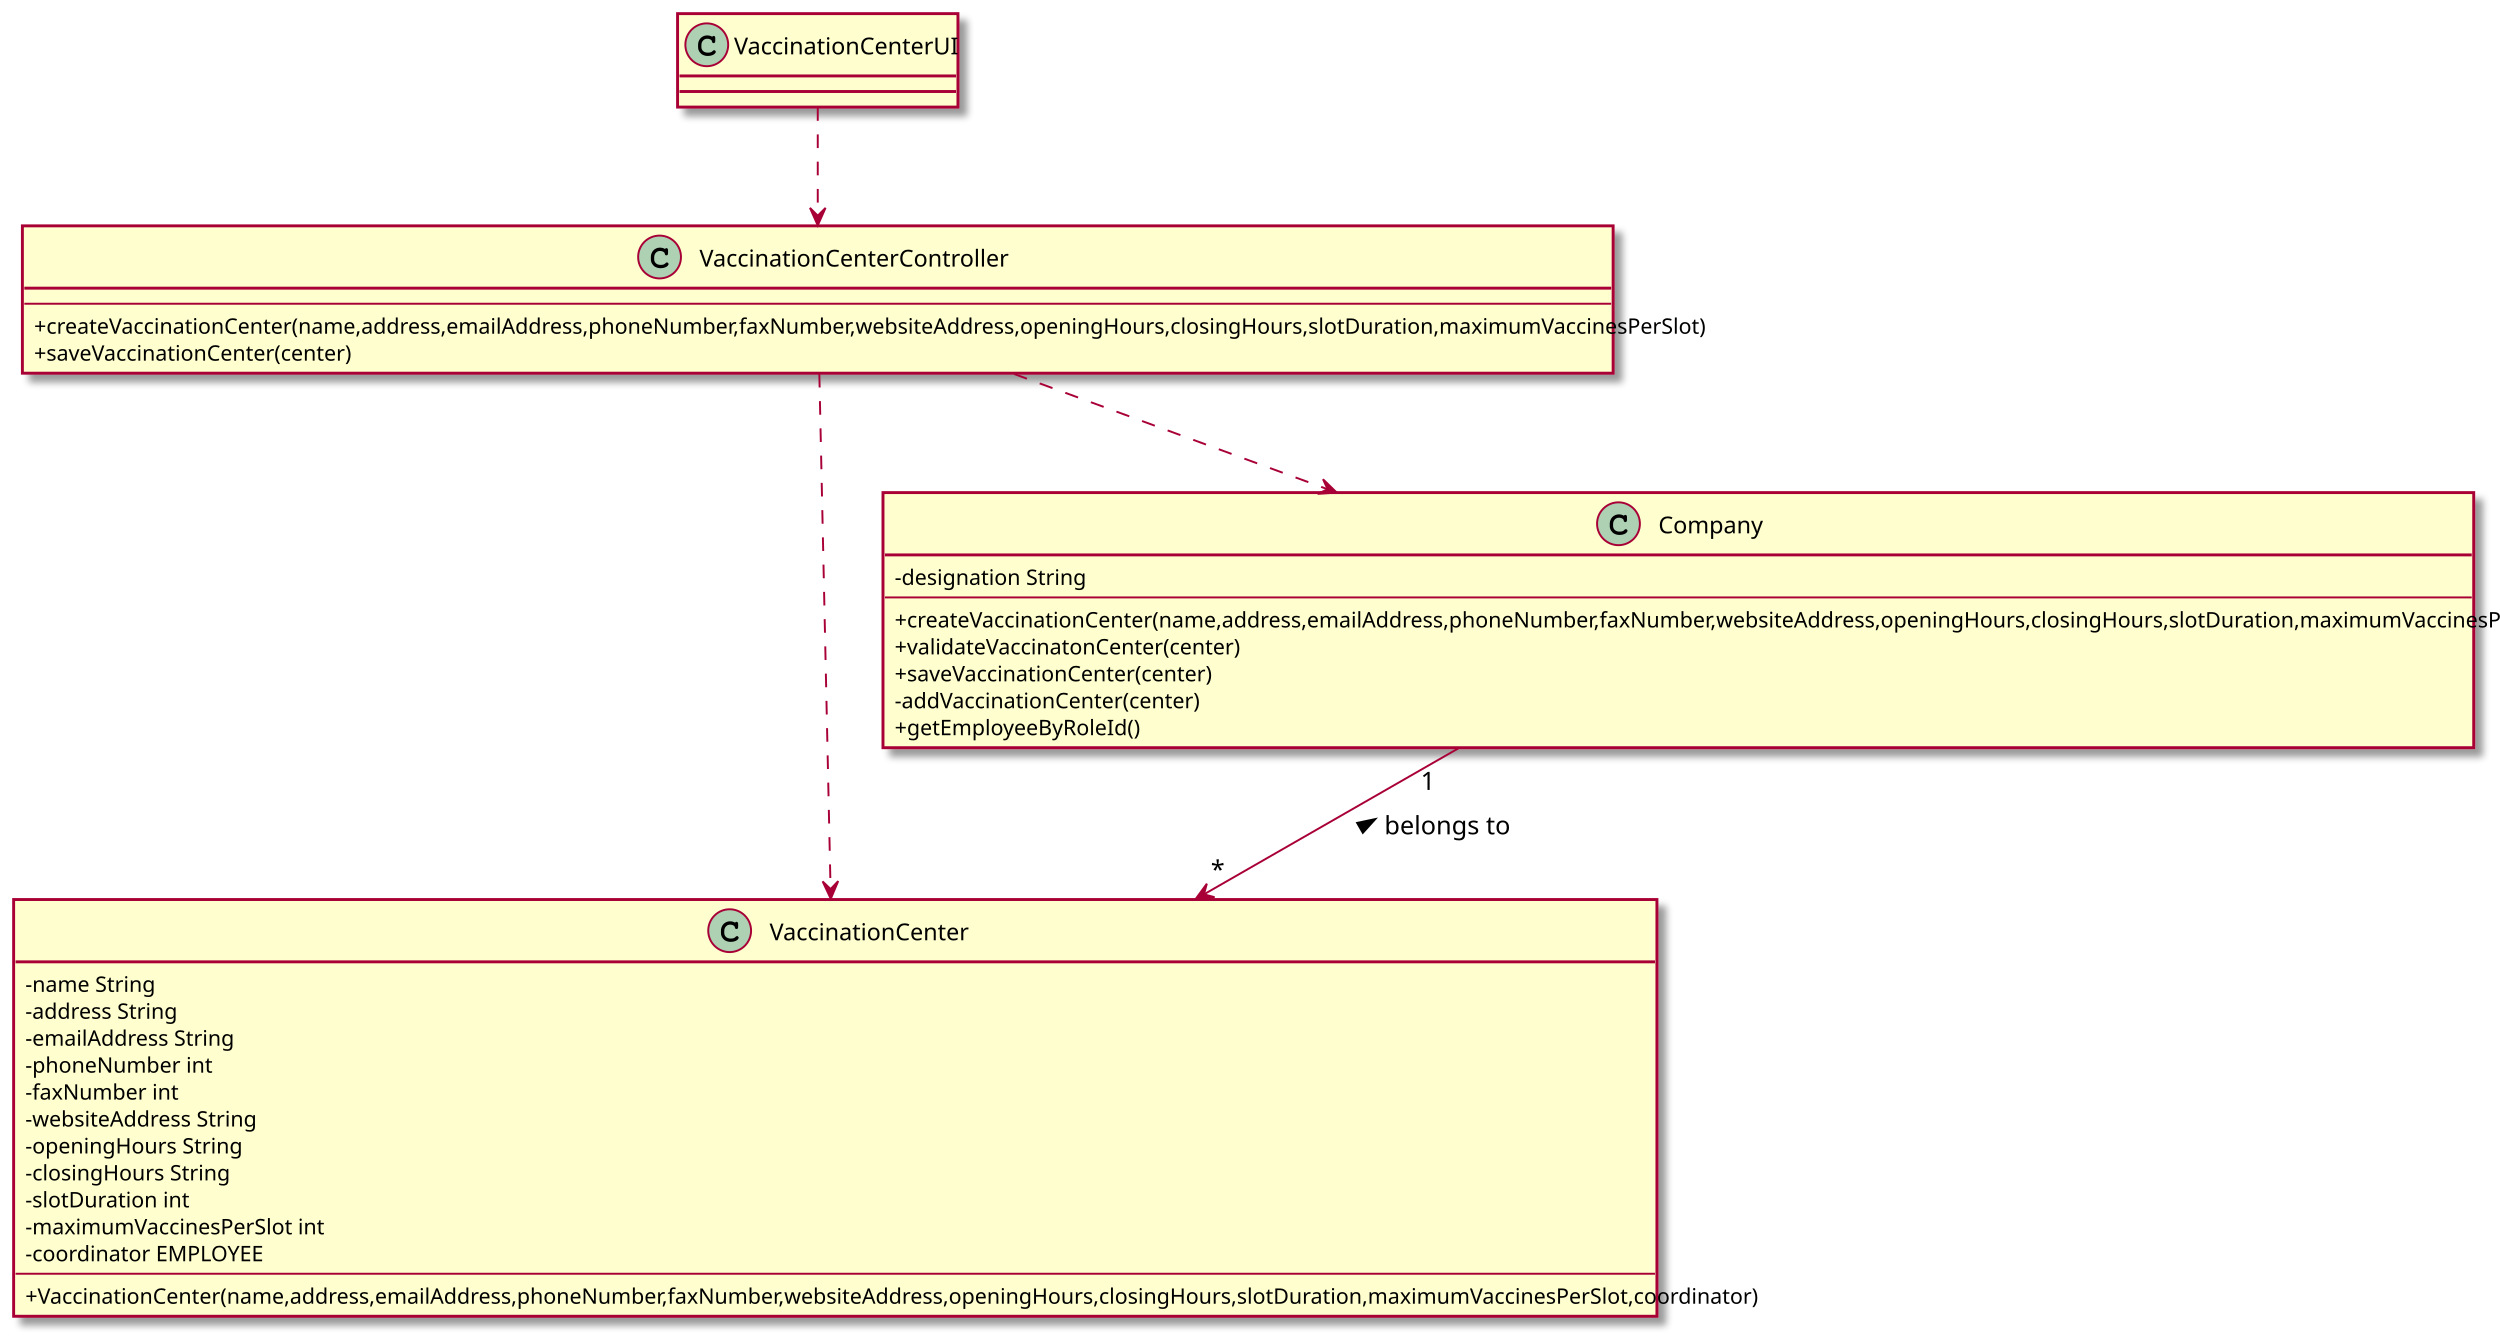
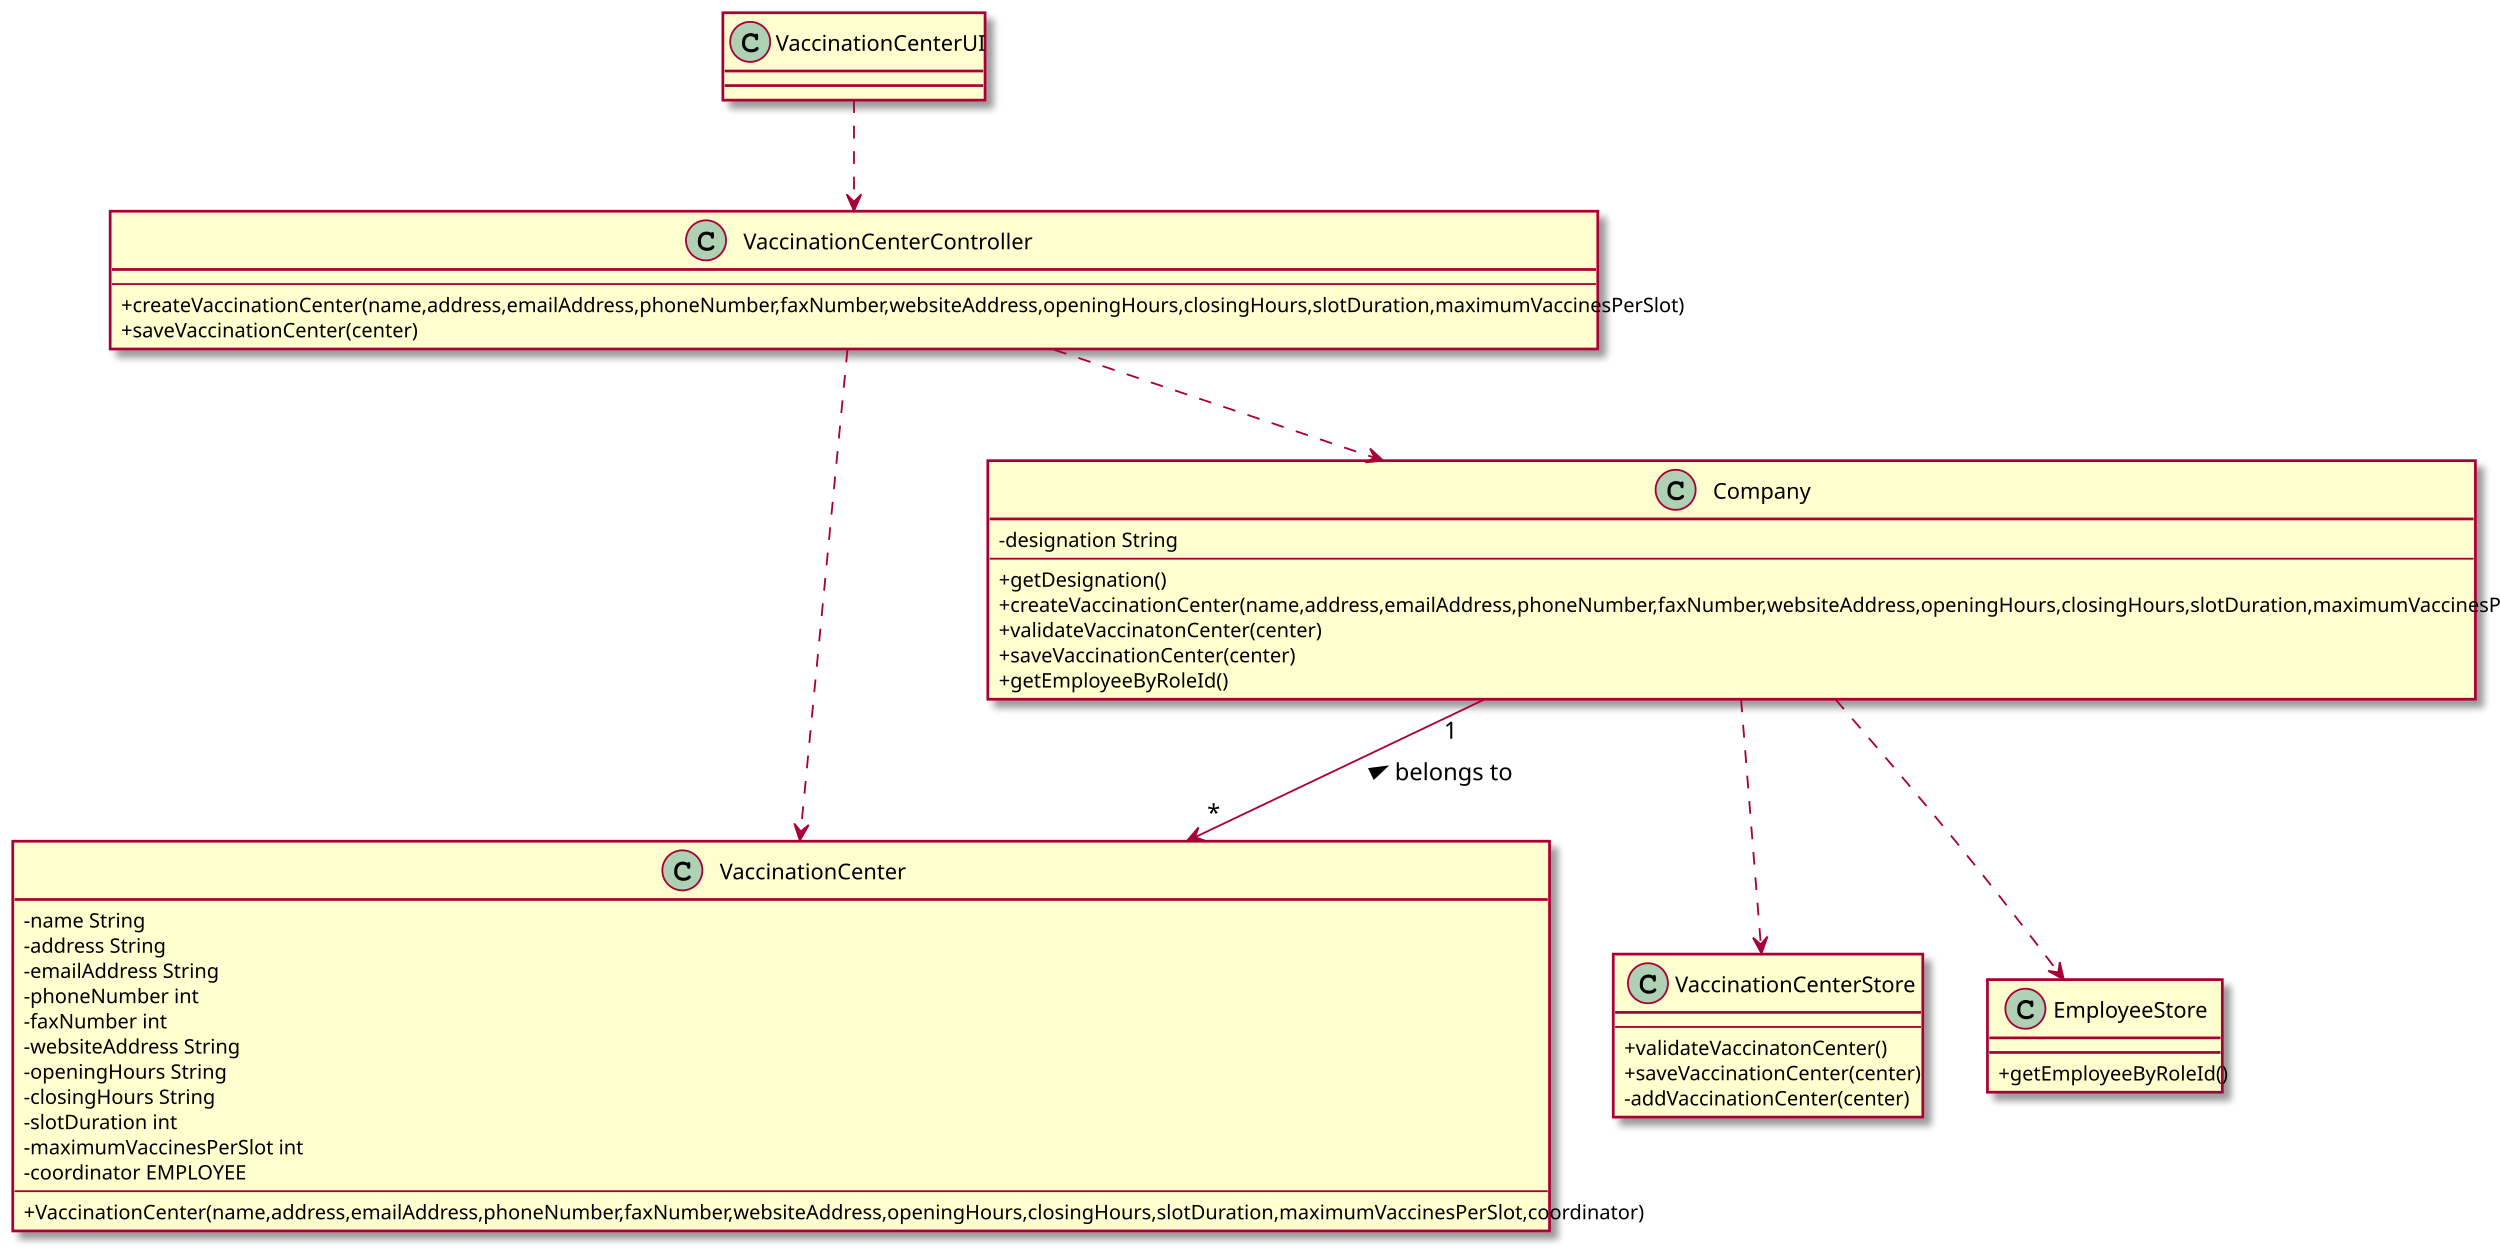
- <svg xmlns="http://www.w3.org/2000/svg" contentScriptType="application/ecmascript" contentStyleType="text/css" height="690px" preserveAspectRatio="none" style="width:1284px;height:690px;background:#FFFFFF;" version="1.1" viewBox="0 0 1284 690" width="1284px" zoomAndPan="magnify">
+ <svg xmlns="http://www.w3.org/2000/svg" contentScriptType="application/ecmascript" contentStyleType="text/css" height="690px" preserveAspectRatio="none" style="width:1373px;height:690px;background:#FFFFFF;" version="1.1" viewBox="0 0 1373 690" width="1373px" zoomAndPan="magnify">
  <defs>
-     <filter height="300%" id="fruioxqs7jt9d" width="300%" x="-1" y="-1">
+     <filter height="300%" id="f1e25oillf84bn" width="300%" x="-1" y="-1">
      <feGaussianBlur result="blurOut" stdDeviation="2.0" />
      <feColorMatrix in="blurOut" result="blurOut2" type="matrix" values="0 0 0 0 0 0 0 0 0 0 0 0 0 0 0 0 0 0 .4 0" />
      <feOffset dx="4.0" dy="4.0" in="blurOut2" result="blurOut3" />
      <feBlend in="SourceGraphic" in2="blurOut3" mode="normal" />
    </filter>
  </defs>
  <g>
-     <rect codeLine="3" fill="#FEFECE" filter="url(#fruioxqs7jt9d)" height="214.031" id="VaccinationCenter" style="stroke:#A80036;stroke-width:1.5;" width="844" x="7" y="462" />
+     <rect codeLine="3" fill="#FEFECE" filter="url(#f1e25oillf84bn)" height="214.031" id="VaccinationCenter" style="stroke:#A80036;stroke-width:1.5;" width="844" x="7" y="462" />
    <ellipse cx="374.75" cy="478" fill="#ADD1B2" rx="11" ry="11" style="stroke:#A80036;stroke-width:1.0;" />
    <path d="M377.516,473.875 Q377.672,473.656 377.859,473.547 Q378.047,473.438 378.266,473.438 Q378.641,473.438 378.875,473.703 Q379.109,473.953 379.109,474.562 L379.109,476.016 Q379.109,476.625 378.875,476.891 Q378.641,477.156 378.266,477.156 Q377.922,477.156 377.719,476.953 Q377.516,476.766 377.406,476.25 Q377.359,475.891 377.172,475.703 Q376.844,475.328 376.234,475.109 Q375.625,474.891 375,474.891 Q374.234,474.891 373.594,475.219 Q372.969,475.547 372.469,476.297 Q371.984,477.047 371.984,478.078 L371.984,479.172 Q371.984,480.406 372.875,481.234 Q373.766,482.047 375.359,482.047 Q376.297,482.047 376.953,481.797 Q377.344,481.641 377.766,481.203 Q378.031,480.938 378.172,480.859 Q378.328,480.781 378.531,480.781 Q378.859,480.781 379.109,481.047 Q379.375,481.297 379.375,481.641 Q379.375,481.984 379.031,482.391 Q378.531,482.969 377.734,483.297 Q376.656,483.75 375.359,483.75 Q373.844,483.75 372.641,483.125 Q371.656,482.625 370.969,481.562 Q370.281,480.484 370.281,479.203 L370.281,478.047 Q370.281,476.719 370.891,475.578 Q371.516,474.422 372.609,473.812 Q373.703,473.188 374.938,473.188 Q375.672,473.188 376.312,473.359 Q376.969,473.516 377.516,473.875 Z " fill="#000000" />
    <text fill="#000000" font-family="sans-serif" font-size="12" lengthAdjust="spacing" textLength="100" x="395.25" y="482.91">VaccinationCenter</text>
    <line style="stroke:#A80036;stroke-width:1.5;" x1="8" x2="850" y1="494" y2="494" />
    <text fill="#000000" font-family="sans-serif" font-size="11" lengthAdjust="spacing" textLength="61" x="13" y="509.419">-name String</text>
    <text fill="#000000" font-family="sans-serif" font-size="11" lengthAdjust="spacing" textLength="75" x="13" y="523.255">-address String</text>
    <text fill="#000000" font-family="sans-serif" font-size="11" lengthAdjust="spacing" textLength="101" x="13" y="537.091">-emailAddress String</text>
    <text fill="#000000" font-family="sans-serif" font-size="11" lengthAdjust="spacing" textLength="85" x="13" y="550.927">-phoneNumber int</text>
    <text fill="#000000" font-family="sans-serif" font-size="11" lengthAdjust="spacing" textLength="71" x="13" y="564.763">-faxNumber int</text>
    <text fill="#000000" font-family="sans-serif" font-size="11" lengthAdjust="spacing" textLength="116" x="13" y="578.599">-websiteAddress String</text>
    <text fill="#000000" font-family="sans-serif" font-size="11" lengthAdjust="spacing" textLength="102" x="13" y="592.435">-openingHours String</text>
    <text fill="#000000" font-family="sans-serif" font-size="11" lengthAdjust="spacing" textLength="98" x="13" y="606.27">-closingHours String</text>
    <text fill="#000000" font-family="sans-serif" font-size="11" lengthAdjust="spacing" textLength="75" x="13" y="620.106">-slotDuration int</text>
    <text fill="#000000" font-family="sans-serif" font-size="11" lengthAdjust="spacing" textLength="142" x="13" y="633.942">-maximumVaccinesPerSlot int</text>
    <text fill="#000000" font-family="sans-serif" font-size="11" lengthAdjust="spacing" textLength="116" x="13" y="647.778">-coordinator EMPLOYEE</text>
    <line style="stroke:#A80036;stroke-width:1.0;" x1="8" x2="850" y1="654.195" y2="654.195" />
    <text fill="#000000" font-family="sans-serif" font-size="11" lengthAdjust="spacing" textLength="832" x="13" y="669.614">+VaccinationCenter(name,address,emailAddress,phoneNumber,faxNumber,websiteAddress,openingHours,closingHours,slotDuration,maximumVaccinesPerSlot,coordinator)</text>
-     <rect codeLine="20" fill="#FEFECE" filter="url(#fruioxqs7jt9d)" height="131.016" id="Company" style="stroke:#A80036;stroke-width:1.5;" width="817" x="453.5" y="253" />
-     <ellipse cx="831.25" cy="269" fill="#ADD1B2" rx="11" ry="11" style="stroke:#A80036;stroke-width:1.0;" />
-     <path d="M834.016,264.875 Q834.172,264.656 834.359,264.547 Q834.547,264.438 834.766,264.438 Q835.141,264.438 835.375,264.703 Q835.609,264.953 835.609,265.562 L835.609,267.016 Q835.609,267.625 835.375,267.891 Q835.141,268.156 834.766,268.156 Q834.422,268.156 834.219,267.953 Q834.016,267.766 833.906,267.25 Q833.859,266.891 833.672,266.703 Q833.344,266.328 832.734,266.109 Q832.125,265.891 831.5,265.891 Q830.734,265.891 830.094,266.219 Q829.469,266.547 828.969,267.297 Q828.484,268.047 828.484,269.078 L828.484,270.172 Q828.484,271.406 829.375,272.234 Q830.266,273.047 831.859,273.047 Q832.797,273.047 833.453,272.797 Q833.844,272.641 834.266,272.203 Q834.531,271.938 834.672,271.859 Q834.828,271.781 835.031,271.781 Q835.359,271.781 835.609,272.047 Q835.875,272.297 835.875,272.641 Q835.875,272.984 835.531,273.391 Q835.031,273.969 834.234,274.297 Q833.156,274.75 831.859,274.75 Q830.344,274.75 829.141,274.125 Q828.156,273.625 827.469,272.562 Q826.781,271.484 826.781,270.203 L826.781,269.047 Q826.781,267.719 827.391,266.578 Q828.016,265.422 829.109,264.812 Q830.203,264.188 831.438,264.188 Q832.172,264.188 832.812,264.359 Q833.469,264.516 834.016,264.875 Z " fill="#000000" />
-     <text fill="#000000" font-family="sans-serif" font-size="12" lengthAdjust="spacing" textLength="53" x="851.75" y="273.91">Company</text>
-     <line style="stroke:#A80036;stroke-width:1.5;" x1="454.5" x2="1269.5" y1="285" y2="285" />
-     <text fill="#000000" font-family="sans-serif" font-size="11" lengthAdjust="spacing" textLength="90" x="459.5" y="300.419">-designation String</text>
-     <line style="stroke:#A80036;stroke-width:1.0;" x1="454.5" x2="1269.5" y1="306.836" y2="306.836" />
-     <text fill="#000000" font-family="sans-serif" font-size="11" lengthAdjust="spacing" textLength="805" x="459.5" y="322.255">+createVaccinationCenter(name,address,emailAddress,phoneNumber,faxNumber,websiteAddress,openingHours,closingHours,slotDuration,maximumVaccinesPerSlot)</text>
-     <text fill="#000000" font-family="sans-serif" font-size="11" lengthAdjust="spacing" textLength="169" x="459.5" y="336.091">+validateVaccinatonCenter(center)</text>
-     <text fill="#000000" font-family="sans-serif" font-size="11" lengthAdjust="spacing" textLength="158" x="459.5" y="349.927">+saveVaccinationCenter(center)</text>
-     <text fill="#000000" font-family="sans-serif" font-size="11" lengthAdjust="spacing" textLength="150" x="459.5" y="363.763">-addVaccinationCenter(center)</text>
-     <text fill="#000000" font-family="sans-serif" font-size="11" lengthAdjust="spacing" textLength="117" x="459.5" y="377.599">+getEmployeeByRoleId()</text>
-     <rect codeLine="30" fill="#FEFECE" filter="url(#fruioxqs7jt9d)" height="75.672" id="VaccinationCenterController" style="stroke:#A80036;stroke-width:1.5;" width="817" x="11.5" y="116" />
-     <ellipse cx="338.75" cy="132" fill="#ADD1B2" rx="11" ry="11" style="stroke:#A80036;stroke-width:1.0;" />
-     <path d="M341.516,127.875 Q341.672,127.656 341.859,127.547 Q342.047,127.438 342.266,127.438 Q342.641,127.438 342.875,127.703 Q343.109,127.953 343.109,128.562 L343.109,130.016 Q343.109,130.625 342.875,130.891 Q342.641,131.156 342.266,131.156 Q341.922,131.156 341.719,130.953 Q341.516,130.766 341.406,130.25 Q341.359,129.891 341.172,129.703 Q340.844,129.328 340.234,129.109 Q339.625,128.891 339,128.891 Q338.234,128.891 337.594,129.219 Q336.969,129.547 336.469,130.297 Q335.984,131.047 335.984,132.078 L335.984,133.172 Q335.984,134.406 336.875,135.234 Q337.766,136.047 339.359,136.047 Q340.297,136.047 340.953,135.797 Q341.344,135.641 341.766,135.203 Q342.031,134.938 342.172,134.859 Q342.328,134.781 342.531,134.781 Q342.859,134.781 343.109,135.047 Q343.375,135.297 343.375,135.641 Q343.375,135.984 343.031,136.391 Q342.531,136.969 341.734,137.297 Q340.656,137.75 339.359,137.75 Q337.844,137.75 336.641,137.125 Q335.656,136.625 334.969,135.562 Q334.281,134.484 334.281,133.203 L334.281,132.047 Q334.281,130.719 334.891,129.578 Q335.516,128.422 336.609,127.812 Q337.703,127.188 338.938,127.188 Q339.672,127.188 340.312,127.359 Q340.969,127.516 341.516,127.875 Z " fill="#000000" />
-     <text fill="#000000" font-family="sans-serif" font-size="12" lengthAdjust="spacing" textLength="154" x="359.25" y="136.91">VaccinationCenterController</text>
-     <line style="stroke:#A80036;stroke-width:1.5;" x1="12.5" x2="827.5" y1="148" y2="148" />
-     <line style="stroke:#A80036;stroke-width:1.0;" x1="12.5" x2="827.5" y1="156" y2="156" />
-     <text fill="#000000" font-family="sans-serif" font-size="11" lengthAdjust="spacing" textLength="805" x="17.5" y="171.419">+createVaccinationCenter(name,address,emailAddress,phoneNumber,faxNumber,websiteAddress,openingHours,closingHours,slotDuration,maximumVaccinesPerSlot)</text>
-     <text fill="#000000" font-family="sans-serif" font-size="11" lengthAdjust="spacing" textLength="158" x="17.5" y="185.255">+saveVaccinationCenter(center)</text>
-     <rect codeLine="36" fill="#FEFECE" filter="url(#fruioxqs7jt9d)" height="48" id="VaccinationCenterUI" style="stroke:#A80036;stroke-width:1.5;" width="144" x="348" y="7" />
-     <ellipse cx="363" cy="23" fill="#ADD1B2" rx="11" ry="11" style="stroke:#A80036;stroke-width:1.0;" />
-     <path d="M365.766,18.875 Q365.922,18.656 366.109,18.547 Q366.297,18.438 366.516,18.438 Q366.891,18.438 367.125,18.703 Q367.359,18.953 367.359,19.562 L367.359,21.016 Q367.359,21.625 367.125,21.891 Q366.891,22.156 366.516,22.156 Q366.172,22.156 365.969,21.953 Q365.766,21.766 365.656,21.25 Q365.609,20.891 365.422,20.703 Q365.094,20.328 364.484,20.109 Q363.875,19.891 363.25,19.891 Q362.484,19.891 361.844,20.219 Q361.219,20.547 360.719,21.297 Q360.234,22.047 360.234,23.078 L360.234,24.172 Q360.234,25.406 361.125,26.234 Q362.016,27.047 363.609,27.047 Q364.547,27.047 365.203,26.797 Q365.594,26.641 366.016,26.203 Q366.281,25.938 366.422,25.859 Q366.578,25.781 366.781,25.781 Q367.109,25.781 367.359,26.047 Q367.625,26.297 367.625,26.641 Q367.625,26.984 367.281,27.391 Q366.781,27.969 365.984,28.297 Q364.906,28.75 363.609,28.75 Q362.094,28.75 360.891,28.125 Q359.906,27.625 359.219,26.562 Q358.531,25.484 358.531,24.203 L358.531,23.047 Q358.531,21.719 359.141,20.578 Q359.766,19.422 360.859,18.812 Q361.953,18.188 363.188,18.188 Q363.922,18.188 364.562,18.359 Q365.219,18.516 365.766,18.875 Z " fill="#000000" />
-     <text fill="#000000" font-family="sans-serif" font-size="12" lengthAdjust="spacing" textLength="112" x="377" y="27.91">VaccinationCenterUI</text>
-     <line style="stroke:#A80036;stroke-width:1.5;" x1="349" x2="491" y1="39" y2="39" />
-     <line style="stroke:#A80036;stroke-width:1.5;" x1="349" x2="491" y1="47" y2="47" />
-     <path codeLine="38" d="M420,55.04 C420,70.71 420,91.91 420,110.58 " fill="none" id="VaccinationCenterUI-to-VaccinationCenterController" style="stroke:#A80036;stroke-width:1.0;stroke-dasharray:7.0,7.0;" />
-     <polygon fill="#A80036" points="420,115.77,424,106.77,420,110.77,416,106.77,420,115.77" style="stroke:#A80036;stroke-width:1.0;" />
-     <path codeLine="39" d="M520.85,192.08 C568.46,209.58 626.76,231.01 681.6,251.18 " fill="none" id="VaccinationCenterController-to-Company" style="stroke:#A80036;stroke-width:1.0;stroke-dasharray:7.0,7.0;" />
-     <polygon fill="#A80036" points="686.56,253,679.494,246.139,681.867,251.274,676.732,253.648,686.56,253" style="stroke:#A80036;stroke-width:1.0;" />
-     <path codeLine="40" d="M749.36,384.14 C709.39,407.08 663.23,433.58 618.61,459.18 " fill="none" id="Company-to-VaccinationCenter" style="stroke:#A80036;stroke-width:1.0;" />
-     <polygon fill="#A80036" points="614.02,461.82,623.817,460.807,618.356,459.33,619.833,453.869,614.02,461.82" style="stroke:#A80036;stroke-width:1.0;" />
-     <polygon fill="#000000" points="706.337,420.687,697.029,422.64,699.955,427.738,706.337,420.687" style="stroke:#000000;stroke-width:1.0;" />
-     <text fill="#000000" font-family="sans-serif" font-size="13" lengthAdjust="spacing" textLength="60" x="711" y="428.495">belongs to</text>
-     <text fill="#000000" font-family="sans-serif" font-size="13" lengthAdjust="spacing" textLength="7" x="729.657" y="405.708">1</text>
-     <text fill="#000000" font-family="sans-serif" font-size="13" lengthAdjust="spacing" textLength="5" x="621.853" y="451.228">*</text>
-     <path codeLine="41" d="M420.81,192.01 C422.09,250.93 424.65,368.37 426.57,456.4 " fill="none" id="VaccinationCenterController-to-VaccinationCenter" style="stroke:#A80036;stroke-width:1.0;stroke-dasharray:7.0,7.0;" />
-     <polygon fill="#A80036" points="426.68,461.62,430.499,452.542,426.58,456.621,422.501,452.702,426.68,461.62" style="stroke:#A80036;stroke-width:1.0;" />
+     <rect codeLine="20" fill="#FEFECE" filter="url(#f1e25oillf84bn)" height="131.016" id="Company" style="stroke:#A80036;stroke-width:1.5;" width="817" x="542.5" y="253" />
+     <ellipse cx="920.25" cy="269" fill="#ADD1B2" rx="11" ry="11" style="stroke:#A80036;stroke-width:1.0;" />
+     <path d="M923.016,264.875 Q923.172,264.656 923.359,264.547 Q923.547,264.438 923.766,264.438 Q924.141,264.438 924.375,264.703 Q924.609,264.953 924.609,265.562 L924.609,267.016 Q924.609,267.625 924.375,267.891 Q924.141,268.156 923.766,268.156 Q923.422,268.156 923.219,267.953 Q923.016,267.766 922.906,267.25 Q922.859,266.891 922.672,266.703 Q922.344,266.328 921.734,266.109 Q921.125,265.891 920.5,265.891 Q919.734,265.891 919.094,266.219 Q918.469,266.547 917.969,267.297 Q917.484,268.047 917.484,269.078 L917.484,270.172 Q917.484,271.406 918.375,272.234 Q919.266,273.047 920.859,273.047 Q921.797,273.047 922.453,272.797 Q922.844,272.641 923.266,272.203 Q923.531,271.938 923.672,271.859 Q923.828,271.781 924.031,271.781 Q924.359,271.781 924.609,272.047 Q924.875,272.297 924.875,272.641 Q924.875,272.984 924.531,273.391 Q924.031,273.969 923.234,274.297 Q922.156,274.75 920.859,274.75 Q919.344,274.75 918.141,274.125 Q917.156,273.625 916.469,272.562 Q915.781,271.484 915.781,270.203 L915.781,269.047 Q915.781,267.719 916.391,266.578 Q917.016,265.422 918.109,264.812 Q919.203,264.188 920.438,264.188 Q921.172,264.188 921.812,264.359 Q922.469,264.516 923.016,264.875 Z " fill="#000000" />
+     <text fill="#000000" font-family="sans-serif" font-size="12" lengthAdjust="spacing" textLength="53" x="940.75" y="273.91">Company</text>
+     <line style="stroke:#A80036;stroke-width:1.5;" x1="543.5" x2="1358.5" y1="285" y2="285" />
+     <text fill="#000000" font-family="sans-serif" font-size="11" lengthAdjust="spacing" textLength="90" x="548.5" y="300.419">-designation String</text>
+     <line style="stroke:#A80036;stroke-width:1.0;" x1="543.5" x2="1358.5" y1="306.836" y2="306.836" />
+     <text fill="#000000" font-family="sans-serif" font-size="11" lengthAdjust="spacing" textLength="85" x="548.5" y="322.255">+getDesignation()</text>
+     <text fill="#000000" font-family="sans-serif" font-size="11" lengthAdjust="spacing" textLength="805" x="548.5" y="336.091">+createVaccinationCenter(name,address,emailAddress,phoneNumber,faxNumber,websiteAddress,openingHours,closingHours,slotDuration,maximumVaccinesPerSlot)</text>
+     <text fill="#000000" font-family="sans-serif" font-size="11" lengthAdjust="spacing" textLength="169" x="548.5" y="349.927">+validateVaccinatonCenter(center)</text>
+     <text fill="#000000" font-family="sans-serif" font-size="11" lengthAdjust="spacing" textLength="158" x="548.5" y="363.763">+saveVaccinationCenter(center)</text>
+     <text fill="#000000" font-family="sans-serif" font-size="11" lengthAdjust="spacing" textLength="117" x="548.5" y="377.599">+getEmployeeByRoleId()</text>
+     <rect codeLine="30" fill="#FEFECE" filter="url(#f1e25oillf84bn)" height="89.508" id="VaccinationCenterStore" style="stroke:#A80036;stroke-width:1.5;" width="170" x="886" y="524" />
+     <ellipse cx="905.05" cy="540" fill="#ADD1B2" rx="11" ry="11" style="stroke:#A80036;stroke-width:1.0;" />
+     <path d="M907.816,535.875 Q907.972,535.656 908.159,535.547 Q908.347,535.438 908.566,535.438 Q908.941,535.438 909.175,535.703 Q909.409,535.953 909.409,536.562 L909.409,538.016 Q909.409,538.625 909.175,538.891 Q908.941,539.156 908.566,539.156 Q908.222,539.156 908.019,538.953 Q907.816,538.766 907.706,538.25 Q907.659,537.891 907.472,537.703 Q907.144,537.328 906.534,537.109 Q905.925,536.891 905.3,536.891 Q904.534,536.891 903.894,537.219 Q903.269,537.547 902.769,538.297 Q902.284,539.047 902.284,540.078 L902.284,541.172 Q902.284,542.406 903.175,543.234 Q904.066,544.047 905.659,544.047 Q906.597,544.047 907.253,543.797 Q907.644,543.641 908.066,543.203 Q908.331,542.938 908.472,542.859 Q908.628,542.781 908.831,542.781 Q909.159,542.781 909.409,543.047 Q909.675,543.297 909.675,543.641 Q909.675,543.984 909.331,544.391 Q908.831,544.969 908.034,545.297 Q906.956,545.75 905.659,545.75 Q904.144,545.75 902.941,545.125 Q901.956,544.625 901.269,543.562 Q900.581,542.484 900.581,541.203 L900.581,540.047 Q900.581,538.719 901.191,537.578 Q901.816,536.422 902.909,535.812 Q904.003,535.188 905.237,535.188 Q905.972,535.188 906.612,535.359 Q907.269,535.516 907.816,535.875 Z " fill="#000000" />
+     <text fill="#000000" font-family="sans-serif" font-size="12" lengthAdjust="spacing" textLength="129" x="919.95" y="544.91">VaccinationCenterStore</text>
+     <line style="stroke:#A80036;stroke-width:1.5;" x1="887" x2="1055" y1="556" y2="556" />
+     <line style="stroke:#A80036;stroke-width:1.0;" x1="887" x2="1055" y1="564" y2="564" />
+     <text fill="#000000" font-family="sans-serif" font-size="11" lengthAdjust="spacing" textLength="138" x="892" y="579.419">+validateVaccinatonCenter()</text>
+     <text fill="#000000" font-family="sans-serif" font-size="11" lengthAdjust="spacing" textLength="158" x="892" y="593.255">+saveVaccinationCenter(center)</text>
+     <text fill="#000000" font-family="sans-serif" font-size="11" lengthAdjust="spacing" textLength="150" x="892" y="607.091">-addVaccinationCenter(center)</text>
+     <rect codeLine="37" fill="#FEFECE" filter="url(#f1e25oillf84bn)" height="61.836" id="EmployeeStore" style="stroke:#A80036;stroke-width:1.5;" width="129" x="1091.5" y="538" />
+     <ellipse cx="1112.35" cy="554" fill="#ADD1B2" rx="11" ry="11" style="stroke:#A80036;stroke-width:1.0;" />
+     <path d="M1115.116,549.875 Q1115.272,549.656 1115.459,549.547 Q1115.647,549.438 1115.866,549.438 Q1116.241,549.438 1116.475,549.703 Q1116.709,549.953 1116.709,550.562 L1116.709,552.016 Q1116.709,552.625 1116.475,552.891 Q1116.241,553.156 1115.866,553.156 Q1115.522,553.156 1115.319,552.953 Q1115.116,552.766 1115.006,552.25 Q1114.959,551.891 1114.772,551.703 Q1114.444,551.328 1113.834,551.109 Q1113.225,550.891 1112.6,550.891 Q1111.834,550.891 1111.194,551.219 Q1110.569,551.547 1110.069,552.297 Q1109.584,553.047 1109.584,554.078 L1109.584,555.172 Q1109.584,556.406 1110.475,557.234 Q1111.366,558.047 1112.959,558.047 Q1113.897,558.047 1114.553,557.797 Q1114.944,557.641 1115.366,557.203 Q1115.631,556.938 1115.772,556.859 Q1115.928,556.781 1116.131,556.781 Q1116.459,556.781 1116.709,557.047 Q1116.975,557.297 1116.975,557.641 Q1116.975,557.984 1116.631,558.391 Q1116.131,558.969 1115.334,559.297 Q1114.256,559.75 1112.959,559.75 Q1111.444,559.75 1110.241,559.125 Q1109.256,558.625 1108.569,557.562 Q1107.881,556.484 1107.881,555.203 L1107.881,554.047 Q1107.881,552.719 1108.491,551.578 Q1109.116,550.422 1110.209,549.812 Q1111.303,549.188 1112.537,549.188 Q1113.272,549.188 1113.912,549.359 Q1114.569,549.516 1115.116,549.875 Z " fill="#000000" />
+     <text fill="#000000" font-family="sans-serif" font-size="12" lengthAdjust="spacing" textLength="84" x="1127.65" y="558.91">EmployeeStore</text>
+     <line style="stroke:#A80036;stroke-width:1.5;" x1="1092.5" x2="1219.5" y1="570" y2="570" />
+     <line style="stroke:#A80036;stroke-width:1.5;" x1="1092.5" x2="1219.5" y1="578" y2="578" />
+     <text fill="#000000" font-family="sans-serif" font-size="11" lengthAdjust="spacing" textLength="117" x="1097.5" y="593.419">+getEmployeeByRoleId()</text>
+     <rect codeLine="41" fill="#FEFECE" filter="url(#f1e25oillf84bn)" height="75.672" id="VaccinationCenterController" style="stroke:#A80036;stroke-width:1.5;" width="817" x="60.5" y="116" />
+     <ellipse cx="387.75" cy="132" fill="#ADD1B2" rx="11" ry="11" style="stroke:#A80036;stroke-width:1.0;" />
+     <path d="M390.516,127.875 Q390.672,127.656 390.859,127.547 Q391.047,127.438 391.266,127.438 Q391.641,127.438 391.875,127.703 Q392.109,127.953 392.109,128.562 L392.109,130.016 Q392.109,130.625 391.875,130.891 Q391.641,131.156 391.266,131.156 Q390.922,131.156 390.719,130.953 Q390.516,130.766 390.406,130.25 Q390.359,129.891 390.172,129.703 Q389.844,129.328 389.234,129.109 Q388.625,128.891 388,128.891 Q387.234,128.891 386.594,129.219 Q385.969,129.547 385.469,130.297 Q384.984,131.047 384.984,132.078 L384.984,133.172 Q384.984,134.406 385.875,135.234 Q386.766,136.047 388.359,136.047 Q389.297,136.047 389.953,135.797 Q390.344,135.641 390.766,135.203 Q391.031,134.938 391.172,134.859 Q391.328,134.781 391.531,134.781 Q391.859,134.781 392.109,135.047 Q392.375,135.297 392.375,135.641 Q392.375,135.984 392.031,136.391 Q391.531,136.969 390.734,137.297 Q389.656,137.75 388.359,137.75 Q386.844,137.75 385.641,137.125 Q384.656,136.625 383.969,135.562 Q383.281,134.484 383.281,133.203 L383.281,132.047 Q383.281,130.719 383.891,129.578 Q384.516,128.422 385.609,127.812 Q386.703,127.188 387.938,127.188 Q388.672,127.188 389.312,127.359 Q389.969,127.516 390.516,127.875 Z " fill="#000000" />
+     <text fill="#000000" font-family="sans-serif" font-size="12" lengthAdjust="spacing" textLength="154" x="408.25" y="136.91">VaccinationCenterController</text>
+     <line style="stroke:#A80036;stroke-width:1.5;" x1="61.5" x2="876.5" y1="148" y2="148" />
+     <line style="stroke:#A80036;stroke-width:1.0;" x1="61.5" x2="876.5" y1="156" y2="156" />
+     <text fill="#000000" font-family="sans-serif" font-size="11" lengthAdjust="spacing" textLength="805" x="66.5" y="171.419">+createVaccinationCenter(name,address,emailAddress,phoneNumber,faxNumber,websiteAddress,openingHours,closingHours,slotDuration,maximumVaccinesPerSlot)</text>
+     <text fill="#000000" font-family="sans-serif" font-size="11" lengthAdjust="spacing" textLength="158" x="66.5" y="185.255">+saveVaccinationCenter(center)</text>
+     <rect codeLine="47" fill="#FEFECE" filter="url(#f1e25oillf84bn)" height="48" id="VaccinationCenterUI" style="stroke:#A80036;stroke-width:1.5;" width="144" x="397" y="7" />
+     <ellipse cx="412" cy="23" fill="#ADD1B2" rx="11" ry="11" style="stroke:#A80036;stroke-width:1.0;" />
+     <path d="M414.766,18.875 Q414.922,18.656 415.109,18.547 Q415.297,18.438 415.516,18.438 Q415.891,18.438 416.125,18.703 Q416.359,18.953 416.359,19.562 L416.359,21.016 Q416.359,21.625 416.125,21.891 Q415.891,22.156 415.516,22.156 Q415.172,22.156 414.969,21.953 Q414.766,21.766 414.656,21.25 Q414.609,20.891 414.422,20.703 Q414.094,20.328 413.484,20.109 Q412.875,19.891 412.25,19.891 Q411.484,19.891 410.844,20.219 Q410.219,20.547 409.719,21.297 Q409.234,22.047 409.234,23.078 L409.234,24.172 Q409.234,25.406 410.125,26.234 Q411.016,27.047 412.609,27.047 Q413.547,27.047 414.203,26.797 Q414.594,26.641 415.016,26.203 Q415.281,25.938 415.422,25.859 Q415.578,25.781 415.781,25.781 Q416.109,25.781 416.359,26.047 Q416.625,26.297 416.625,26.641 Q416.625,26.984 416.281,27.391 Q415.781,27.969 414.984,28.297 Q413.906,28.75 412.609,28.75 Q411.094,28.75 409.891,28.125 Q408.906,27.625 408.219,26.562 Q407.531,25.484 407.531,24.203 L407.531,23.047 Q407.531,21.719 408.141,20.578 Q408.766,19.422 409.859,18.812 Q410.953,18.188 412.188,18.188 Q412.922,18.188 413.562,18.359 Q414.219,18.516 414.766,18.875 Z " fill="#000000" />
+     <text fill="#000000" font-family="sans-serif" font-size="12" lengthAdjust="spacing" textLength="112" x="426" y="27.91">VaccinationCenterUI</text>
+     <line style="stroke:#A80036;stroke-width:1.5;" x1="398" x2="540" y1="39" y2="39" />
+     <line style="stroke:#A80036;stroke-width:1.5;" x1="398" x2="540" y1="47" y2="47" />
+     <path codeLine="49" d="M469,55.04 C469,70.71 469,91.91 469,110.58 " fill="none" id="VaccinationCenterUI-to-VaccinationCenterController" style="stroke:#A80036;stroke-width:1.0;stroke-dasharray:7.0,7.0;" />
+     <polygon fill="#A80036" points="469,115.77,473,106.77,469,110.77,465,106.77,469,115.77" style="stroke:#A80036;stroke-width:1.0;" />
+     <path codeLine="50" d="M578.98,192.08 C631,209.62 694.73,231.1 754.64,251.3 " fill="none" id="VaccinationCenterController-to-Company" style="stroke:#A80036;stroke-width:1.0;stroke-dasharray:7.0,7.0;" />
+     <polygon fill="#A80036" points="759.68,253,752.431,246.333,754.942,251.402,749.874,253.913,759.68,253" style="stroke:#A80036;stroke-width:1.0;" />
+     <path codeLine="51" d="M815.21,384.14 C766.66,407.26 710.53,433.98 656.36,459.76 " fill="none" id="Company-to-VaccinationCenter" style="stroke:#A80036;stroke-width:1.0;" />
+     <polygon fill="#A80036" points="651.8,461.94,661.645,461.669,656.311,459.784,658.196,454.45,651.8,461.94" style="stroke:#A80036;stroke-width:1.0;" />
+     <polygon fill="#000000" points="761.515,421.027,752.084,422.261,754.611,427.568,761.515,421.027" style="stroke:#000000;stroke-width:1.0;" />
+     <text fill="#000000" font-family="sans-serif" font-size="13" lengthAdjust="spacing" textLength="60" x="766" y="428.495">belongs to</text>
+     <text fill="#000000" font-family="sans-serif" font-size="13" lengthAdjust="spacing" textLength="7" x="792.975" y="405.708">1</text>
+     <text fill="#000000" font-family="sans-serif" font-size="13" lengthAdjust="spacing" textLength="5" x="662.978" y="450.997">*</text>
+     <path codeLine="52" d="M465.42,192.01 C459.71,250.93 448.33,368.37 439.81,456.4 " fill="none" id="VaccinationCenterController-to-VaccinationCenter" style="stroke:#A80036;stroke-width:1.0;stroke-dasharray:7.0,7.0;" />
+     <polygon fill="#A80036" points="439.3,461.62,444.154,453.05,439.785,456.644,436.192,452.275,439.3,461.62" style="stroke:#A80036;stroke-width:1.0;" />
+     <path codeLine="53" d="M956.2,384.14 C959.58,426.12 963.92,479.99 967.02,518.55 " fill="none" id="Company-to-VaccinationCenterStore" style="stroke:#A80036;stroke-width:1.0;stroke-dasharray:7.0,7.0;" />
+     <polygon fill="#A80036" points="967.43,523.65,970.695,514.358,967.029,518.666,962.721,515,967.43,523.65" style="stroke:#A80036;stroke-width:1.0;" />
+     <path codeLine="54" d="M1008.08,384.14 C1029.09,408.33 1052.9,436.19 1074,462 C1093.33,485.64 1114.39,512.91 1130.33,533.86 " fill="none" id="Company-to-EmployeeStore" style="stroke:#A80036;stroke-width:1.0;stroke-dasharray:7.0,7.0;" />
+     <polygon fill="#A80036" points="1133.45,537.97,1131.212,528.379,1130.434,533.982,1124.831,533.205,1133.45,537.97" style="stroke:#A80036;stroke-width:1.0;" />
  </g>
</svg>
